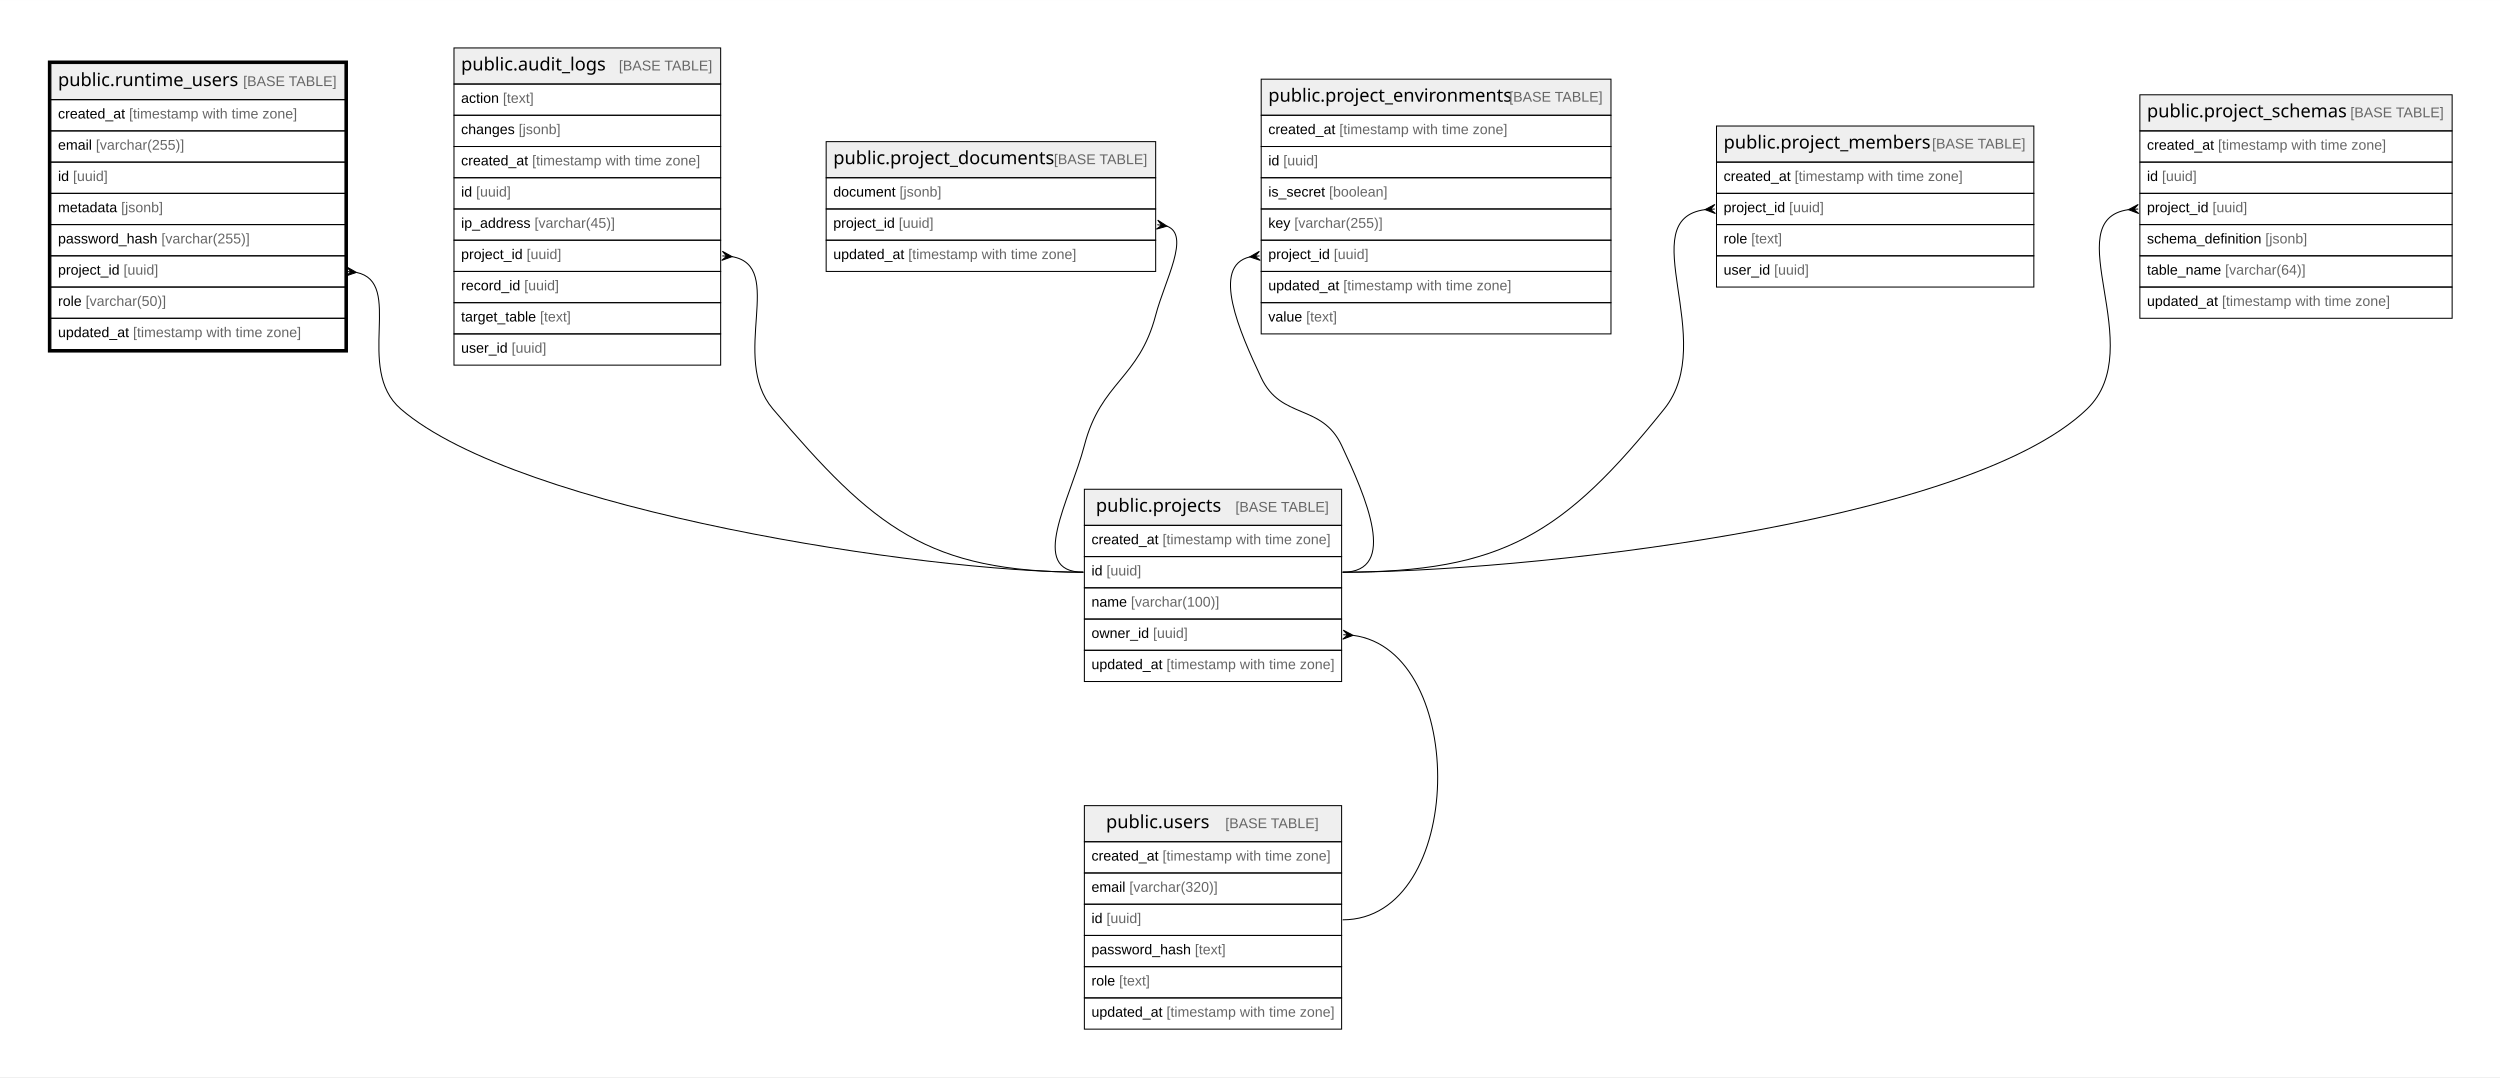
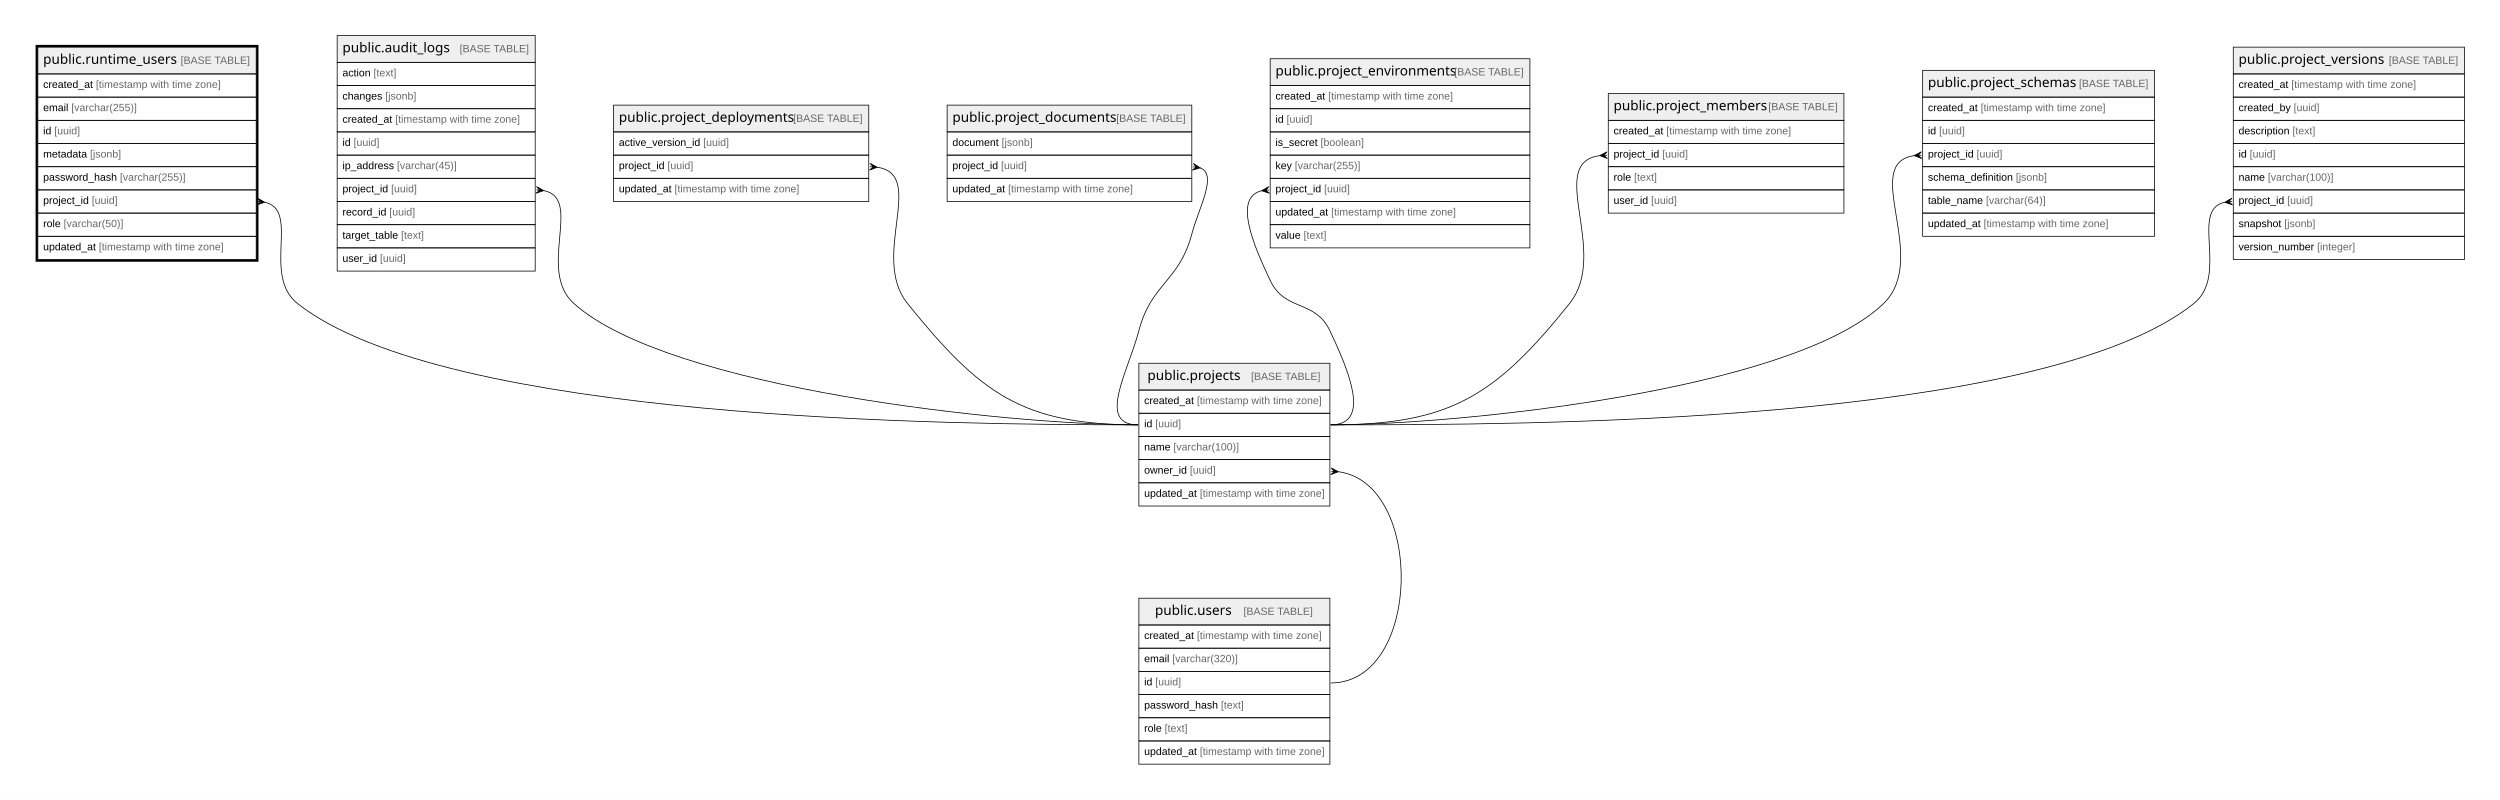
- <svg xmlns="http://www.w3.org/2000/svg" width="2465pt" height="1062pt" viewBox="0.00 0.00 2465.35 1062.00">
+ <svg xmlns="http://www.w3.org/2000/svg" width="3320pt" height="1062pt" viewBox="0.00 0.00 3319.85 1062.00">
  <g id="graph0" class="graph" transform="scale(1 1) rotate(0) translate(4 1058)">
-     <polygon fill="white" stroke="none" points="-4,4 -4,-1058 2461.35,-1058 2461.35,4 -4,4" />
+     <polygon fill="white" stroke="none" points="-4,4 -4,-1058 3315.85,-1058 3315.85,4 -4,4" />
    <g id="node1" class="node">
      <polygon fill="#efefef" stroke="none" points="46.2,-959.8 46.2,-995.4 336.16,-995.4 336.16,-959.8 46.2,-959.8" />
      <polygon fill="none" stroke="black" points="46.2,-959.8 46.2,-995.4 336.16,-995.4 336.16,-959.8 46.2,-959.8" />
      <text text-anchor="start" x="53.2" y="-973.2" font-family="Arial Bold" font-size="18.00">public.runtime_users</text>
      <text text-anchor="start" x="204.67" y="-973.2" font-family="Arial" font-size="14.00">    </text>
      <text text-anchor="start" x="235.79" y="-973.2" font-family="Arial" font-size="14.00" fill="#666666">[BASE TABLE]</text>
      <polygon fill="none" stroke="black" points="46.2,-929 46.2,-959.8 336.16,-959.8 336.16,-929 46.2,-929" />
      <text text-anchor="start" x="53.2" y="-941.2" font-family="Arial" font-size="14.00">created_at </text>
      <text text-anchor="start" x="123.25" y="-941.2" font-family="Arial" font-size="14.00" fill="#666666">[timestamp with time zone]</text>
      <polygon fill="none" stroke="black" points="46.2,-898.2 46.2,-929 336.16,-929 336.16,-898.2 46.2,-898.2" />
      <text text-anchor="start" x="53.2" y="-910.4" font-family="Arial" font-size="14.00">email </text>
      <text text-anchor="start" x="90.54" y="-910.4" font-family="Arial" font-size="14.00" fill="#666666">[varchar(255)]</text>
      <polygon fill="none" stroke="black" points="46.2,-867.4 46.2,-898.2 336.16,-898.2 336.16,-867.4 46.2,-867.4" />
      <text text-anchor="start" x="53.2" y="-879.6" font-family="Arial" font-size="14.00">id </text>
      <text text-anchor="start" x="67.99" y="-879.6" font-family="Arial" font-size="14.00" fill="#666666">[uuid]</text>
      <polygon fill="none" stroke="black" points="46.2,-836.6 46.2,-867.4 336.16,-867.4 336.16,-836.6 46.2,-836.6" />
      <text text-anchor="start" x="53.2" y="-848.8" font-family="Arial" font-size="14.00">metadata </text>
      <text text-anchor="start" x="115.46" y="-848.8" font-family="Arial" font-size="14.00" fill="#666666">[jsonb]</text>
      <polygon fill="none" stroke="black" points="46.2,-805.8 46.2,-836.6 336.16,-836.6 336.16,-805.8 46.2,-805.8" />
      <text text-anchor="start" x="53.2" y="-818" font-family="Arial" font-size="14.00">password_hash </text>
      <text text-anchor="start" x="155.15" y="-818" font-family="Arial" font-size="14.00" fill="#666666">[varchar(255)]</text>
      <polygon fill="none" stroke="black" points="46.2,-775 46.2,-805.8 336.16,-805.8 336.16,-775 46.2,-775" />
      <text text-anchor="start" x="53.2" y="-787.2" font-family="Arial" font-size="14.00">project_id </text>
      <text text-anchor="start" x="117.79" y="-787.2" font-family="Arial" font-size="14.00" fill="#666666">[uuid]</text>
      <polygon fill="none" stroke="black" points="46.2,-744.2 46.2,-775 336.16,-775 336.16,-744.2 46.2,-744.2" />
      <text text-anchor="start" x="53.2" y="-756.4" font-family="Arial" font-size="14.00">role </text>
      <text text-anchor="start" x="80.43" y="-756.4" font-family="Arial" font-size="14.00" fill="#666666">[varchar(50)]</text>
      <polygon fill="none" stroke="black" points="46.2,-713.4 46.2,-744.2 336.16,-744.2 336.16,-713.4 46.2,-713.4" />
      <text text-anchor="start" x="53.2" y="-725.6" font-family="Arial" font-size="14.00">updated_at </text>
      <text text-anchor="start" x="127.16" y="-725.6" font-family="Arial" font-size="14.00" fill="#666666">[timestamp with time zone]</text>
      <polygon fill="none" stroke="black" stroke-width="3" points="44.7,-711.9 44.7,-996.9 337.66,-996.9 337.66,-711.9 44.7,-711.9" />
    </g>
    <g id="node2" class="node">
-       <polygon fill="#efefef" stroke="none" points="1065.34,-540 1065.34,-575.6 1319.02,-575.6 1319.02,-540 1065.34,-540" />
-       <polygon fill="none" stroke="black" points="1065.34,-540 1065.34,-575.6 1319.02,-575.6 1319.02,-540 1065.34,-540" />
-       <text text-anchor="start" x="1076.7" y="-553.4" font-family="Arial Bold" font-size="18.00">public.projects</text>
-       <text text-anchor="start" x="1183.17" y="-553.4" font-family="Arial" font-size="14.00">    </text>
-       <text text-anchor="start" x="1214.29" y="-553.4" font-family="Arial" font-size="14.00" fill="#666666">[BASE TABLE]</text>
-       <polygon fill="none" stroke="black" points="1065.34,-509.2 1065.34,-540 1319.02,-540 1319.02,-509.2 1065.34,-509.2" />
-       <text text-anchor="start" x="1072.34" y="-521.4" font-family="Arial" font-size="14.00">created_at </text>
-       <text text-anchor="start" x="1142.39" y="-521.4" font-family="Arial" font-size="14.00" fill="#666666">[timestamp with time zone]</text>
-       <polygon fill="none" stroke="black" points="1065.34,-478.4 1065.34,-509.2 1319.02,-509.2 1319.02,-478.4 1065.34,-478.4" />
-       <text text-anchor="start" x="1072.34" y="-490.6" font-family="Arial" font-size="14.00">id </text>
-       <text text-anchor="start" x="1087.13" y="-490.6" font-family="Arial" font-size="14.00" fill="#666666">[uuid]</text>
-       <polygon fill="none" stroke="black" points="1065.34,-447.6 1065.34,-478.4 1319.02,-478.4 1319.02,-447.6 1065.34,-447.6" />
-       <text text-anchor="start" x="1072.34" y="-459.8" font-family="Arial" font-size="14.00">name </text>
-       <text text-anchor="start" x="1111.25" y="-459.8" font-family="Arial" font-size="14.00" fill="#666666">[varchar(100)]</text>
-       <polygon fill="none" stroke="black" points="1065.34,-416.8 1065.34,-447.6 1319.02,-447.6 1319.02,-416.8 1065.34,-416.8" />
-       <text text-anchor="start" x="1072.34" y="-429" font-family="Arial" font-size="14.00">owner_id </text>
-       <text text-anchor="start" x="1133.04" y="-429" font-family="Arial" font-size="14.00" fill="#666666">[uuid]</text>
-       <polygon fill="none" stroke="black" points="1065.34,-386 1065.34,-416.8 1319.02,-416.8 1319.02,-386 1065.34,-386" />
-       <text text-anchor="start" x="1072.34" y="-398.2" font-family="Arial" font-size="14.00">updated_at </text>
-       <text text-anchor="start" x="1146.3" y="-398.2" font-family="Arial" font-size="14.00" fill="#666666">[timestamp with time zone]</text>
+       <polygon fill="#efefef" stroke="none" points="1508.34,-540 1508.34,-575.6 1762.02,-575.6 1762.02,-540 1508.34,-540" />
+       <polygon fill="none" stroke="black" points="1508.34,-540 1508.34,-575.6 1762.02,-575.6 1762.02,-540 1508.34,-540" />
+       <text text-anchor="start" x="1519.7" y="-553.4" font-family="Arial Bold" font-size="18.00">public.projects</text>
+       <text text-anchor="start" x="1626.17" y="-553.4" font-family="Arial" font-size="14.00">    </text>
+       <text text-anchor="start" x="1657.29" y="-553.4" font-family="Arial" font-size="14.00" fill="#666666">[BASE TABLE]</text>
+       <polygon fill="none" stroke="black" points="1508.34,-509.2 1508.34,-540 1762.02,-540 1762.02,-509.2 1508.34,-509.2" />
+       <text text-anchor="start" x="1515.34" y="-521.4" font-family="Arial" font-size="14.00">created_at </text>
+       <text text-anchor="start" x="1585.39" y="-521.4" font-family="Arial" font-size="14.00" fill="#666666">[timestamp with time zone]</text>
+       <polygon fill="none" stroke="black" points="1508.34,-478.4 1508.34,-509.2 1762.02,-509.2 1762.02,-478.4 1508.34,-478.4" />
+       <text text-anchor="start" x="1515.34" y="-490.6" font-family="Arial" font-size="14.00">id </text>
+       <text text-anchor="start" x="1530.13" y="-490.6" font-family="Arial" font-size="14.00" fill="#666666">[uuid]</text>
+       <polygon fill="none" stroke="black" points="1508.34,-447.6 1508.34,-478.4 1762.02,-478.4 1762.02,-447.6 1508.34,-447.6" />
+       <text text-anchor="start" x="1515.34" y="-459.8" font-family="Arial" font-size="14.00">name </text>
+       <text text-anchor="start" x="1554.25" y="-459.8" font-family="Arial" font-size="14.00" fill="#666666">[varchar(100)]</text>
+       <polygon fill="none" stroke="black" points="1508.34,-416.8 1508.34,-447.6 1762.02,-447.6 1762.02,-416.8 1508.34,-416.8" />
+       <text text-anchor="start" x="1515.34" y="-429" font-family="Arial" font-size="14.00">owner_id </text>
+       <text text-anchor="start" x="1576.04" y="-429" font-family="Arial" font-size="14.00" fill="#666666">[uuid]</text>
+       <polygon fill="none" stroke="black" points="1508.34,-386 1508.34,-416.8 1762.02,-416.8 1762.02,-386 1508.34,-386" />
+       <text text-anchor="start" x="1515.34" y="-398.2" font-family="Arial" font-size="14.00">updated_at </text>
+       <text text-anchor="start" x="1589.3" y="-398.2" font-family="Arial" font-size="14.00" fill="#666666">[timestamp with time zone]</text>
    </g>
    <g id="edge1" class="edge">
-       <path fill="none" stroke="black" d="M347.33,-789.47C395.39,-779.66 344.99,-694.76 391.18,-654.8 507.5,-554.17 910.53,-493.8 1064.34,-493.8" />
-       <polygon fill="black" stroke="black" points="347.45,-789.46 337.08,-785.89 342.14,-789.94 337.83,-790.34 337.83,-790.34 337.83,-790.34 342.14,-789.94 337.9,-794.85 347.45,-789.46" />
-     </g>
-     <g id="node8" class="node">
-       <polygon fill="#efefef" stroke="none" points="1065.34,-228 1065.34,-263.6 1319.02,-263.6 1319.02,-228 1065.34,-228" />
-       <polygon fill="none" stroke="black" points="1065.34,-228 1065.34,-263.6 1319.02,-263.6 1319.02,-228 1065.34,-228" />
-       <text text-anchor="start" x="1086.69" y="-241.4" font-family="Arial Bold" font-size="18.00">public.users</text>
-       <text text-anchor="start" x="1173.18" y="-241.4" font-family="Arial" font-size="14.00">    </text>
-       <text text-anchor="start" x="1204.29" y="-241.4" font-family="Arial" font-size="14.00" fill="#666666">[BASE TABLE]</text>
-       <polygon fill="none" stroke="black" points="1065.34,-197.2 1065.34,-228 1319.02,-228 1319.02,-197.2 1065.34,-197.2" />
-       <text text-anchor="start" x="1072.34" y="-209.4" font-family="Arial" font-size="14.00">created_at </text>
-       <text text-anchor="start" x="1142.39" y="-209.4" font-family="Arial" font-size="14.00" fill="#666666">[timestamp with time zone]</text>
-       <polygon fill="none" stroke="black" points="1065.34,-166.4 1065.34,-197.2 1319.02,-197.2 1319.02,-166.4 1065.34,-166.4" />
-       <text text-anchor="start" x="1072.34" y="-178.6" font-family="Arial" font-size="14.00">email </text>
-       <text text-anchor="start" x="1109.68" y="-178.6" font-family="Arial" font-size="14.00" fill="#666666">[varchar(320)]</text>
-       <polygon fill="none" stroke="black" points="1065.34,-135.6 1065.34,-166.4 1319.02,-166.4 1319.02,-135.6 1065.34,-135.6" />
-       <text text-anchor="start" x="1072.34" y="-147.8" font-family="Arial" font-size="14.00">id </text>
-       <text text-anchor="start" x="1087.13" y="-147.8" font-family="Arial" font-size="14.00" fill="#666666">[uuid]</text>
-       <polygon fill="none" stroke="black" points="1065.34,-104.8 1065.34,-135.6 1319.02,-135.6 1319.02,-104.8 1065.34,-104.8" />
-       <text text-anchor="start" x="1072.34" y="-117" font-family="Arial" font-size="14.00">password_hash </text>
-       <text text-anchor="start" x="1174.29" y="-117" font-family="Arial" font-size="14.00" fill="#666666">[text]</text>
-       <polygon fill="none" stroke="black" points="1065.34,-74 1065.34,-104.8 1319.02,-104.8 1319.02,-74 1065.34,-74" />
-       <text text-anchor="start" x="1072.34" y="-86.2" font-family="Arial" font-size="14.00">role </text>
-       <text text-anchor="start" x="1099.57" y="-86.2" font-family="Arial" font-size="14.00" fill="#666666">[text]</text>
-       <polygon fill="none" stroke="black" points="1065.34,-43.2 1065.34,-74 1319.02,-74 1319.02,-43.2 1065.34,-43.2" />
-       <text text-anchor="start" x="1072.34" y="-55.4" font-family="Arial" font-size="14.00">updated_at </text>
-       <text text-anchor="start" x="1146.3" y="-55.4" font-family="Arial" font-size="14.00" fill="#666666">[timestamp with time zone]</text>
-     </g>
-     <g id="edge7" class="edge">
-       <path fill="none" stroke="black" d="M1330.34,-431.54C1444.9,-416.5 1441.46,-151 1320.02,-151" />
-       <polygon fill="black" stroke="black" points="1330.33,-431.54 1320.07,-427.69 1325.01,-431.88 1320.69,-432.16 1320.69,-432.16 1320.69,-432.16 1325.01,-431.88 1320.64,-436.67 1330.33,-431.54" />
+       <path fill="none" stroke="black" d="M347.31,-789.45C395.18,-779.41 343.21,-692.6 391.18,-654.8 588,-499.68 1256.74,-493.8 1507.34,-493.8" />
+       <polygon fill="black" stroke="black" points="347.45,-789.43 337.07,-785.89 342.14,-789.93 337.83,-790.34 337.83,-790.34 337.83,-790.34 342.14,-789.93 337.91,-794.85 347.45,-789.43" />
+     </g>
+     <g id="node10" class="node">
+       <polygon fill="#efefef" stroke="none" points="1508.34,-228 1508.34,-263.6 1762.02,-263.6 1762.02,-228 1508.34,-228" />
+       <polygon fill="none" stroke="black" points="1508.34,-228 1508.34,-263.6 1762.02,-263.6 1762.02,-228 1508.34,-228" />
+       <text text-anchor="start" x="1529.69" y="-241.4" font-family="Arial Bold" font-size="18.00">public.users</text>
+       <text text-anchor="start" x="1616.18" y="-241.4" font-family="Arial" font-size="14.00">    </text>
+       <text text-anchor="start" x="1647.29" y="-241.4" font-family="Arial" font-size="14.00" fill="#666666">[BASE TABLE]</text>
+       <polygon fill="none" stroke="black" points="1508.34,-197.2 1508.34,-228 1762.02,-228 1762.02,-197.2 1508.34,-197.2" />
+       <text text-anchor="start" x="1515.34" y="-209.4" font-family="Arial" font-size="14.00">created_at </text>
+       <text text-anchor="start" x="1585.39" y="-209.4" font-family="Arial" font-size="14.00" fill="#666666">[timestamp with time zone]</text>
+       <polygon fill="none" stroke="black" points="1508.34,-166.4 1508.34,-197.2 1762.02,-197.2 1762.02,-166.4 1508.34,-166.4" />
+       <text text-anchor="start" x="1515.34" y="-178.6" font-family="Arial" font-size="14.00">email </text>
+       <text text-anchor="start" x="1552.68" y="-178.6" font-family="Arial" font-size="14.00" fill="#666666">[varchar(320)]</text>
+       <polygon fill="none" stroke="black" points="1508.34,-135.6 1508.34,-166.4 1762.02,-166.4 1762.02,-135.6 1508.34,-135.6" />
+       <text text-anchor="start" x="1515.34" y="-147.8" font-family="Arial" font-size="14.00">id </text>
+       <text text-anchor="start" x="1530.13" y="-147.8" font-family="Arial" font-size="14.00" fill="#666666">[uuid]</text>
+       <polygon fill="none" stroke="black" points="1508.34,-104.8 1508.34,-135.6 1762.02,-135.6 1762.02,-104.8 1508.34,-104.8" />
+       <text text-anchor="start" x="1515.34" y="-117" font-family="Arial" font-size="14.00">password_hash </text>
+       <text text-anchor="start" x="1617.29" y="-117" font-family="Arial" font-size="14.00" fill="#666666">[text]</text>
+       <polygon fill="none" stroke="black" points="1508.34,-74 1508.34,-104.8 1762.02,-104.8 1762.02,-74 1508.34,-74" />
+       <text text-anchor="start" x="1515.34" y="-86.2" font-family="Arial" font-size="14.00">role </text>
+       <text text-anchor="start" x="1542.57" y="-86.2" font-family="Arial" font-size="14.00" fill="#666666">[text]</text>
+       <polygon fill="none" stroke="black" points="1508.34,-43.2 1508.34,-74 1762.02,-74 1762.02,-43.2 1508.34,-43.2" />
+       <text text-anchor="start" x="1515.34" y="-55.4" font-family="Arial" font-size="14.00">updated_at </text>
+       <text text-anchor="start" x="1589.3" y="-55.4" font-family="Arial" font-size="14.00" fill="#666666">[timestamp with time zone]</text>
+     </g>
+     <g id="edge9" class="edge">
+       <path fill="none" stroke="black" d="M1773.34,-431.54C1887.9,-416.5 1884.46,-151 1763.02,-151" />
+       <polygon fill="black" stroke="black" points="1773.33,-431.54 1763.07,-427.69 1768.01,-431.88 1763.69,-432.16 1763.69,-432.16 1763.69,-432.16 1768.01,-431.88 1763.64,-436.67 1773.33,-431.54" />
    </g>
    <g id="node3" class="node">
      <polygon fill="#efefef" stroke="none" points="443.69,-975.2 443.69,-1010.8 706.67,-1010.8 706.67,-975.2 443.69,-975.2" />
      <polygon fill="none" stroke="black" points="443.69,-975.2 443.69,-1010.8 706.67,-1010.8 706.67,-975.2 443.69,-975.2" />
      <text text-anchor="start" x="450.69" y="-988.6" font-family="Arial Bold" font-size="18.00">public.audit_logs</text>
      <text text-anchor="start" x="575.18" y="-988.6" font-family="Arial" font-size="14.00">    </text>
      <text text-anchor="start" x="606.3" y="-988.6" font-family="Arial" font-size="14.00" fill="#666666">[BASE TABLE]</text>
      <polygon fill="none" stroke="black" points="443.69,-944.4 443.69,-975.2 706.67,-975.2 706.67,-944.4 443.69,-944.4" />
      <text text-anchor="start" x="450.69" y="-956.6" font-family="Arial" font-size="14.00">action </text>
      <text text-anchor="start" x="491.94" y="-956.6" font-family="Arial" font-size="14.00" fill="#666666">[text]</text>
      <polygon fill="none" stroke="black" points="443.69,-913.6 443.69,-944.4 706.67,-944.4 706.67,-913.6 443.69,-913.6" />
      <text text-anchor="start" x="450.69" y="-925.8" font-family="Arial" font-size="14.00">changes </text>
      <text text-anchor="start" x="507.51" y="-925.8" font-family="Arial" font-size="14.00" fill="#666666">[jsonb]</text>
      <polygon fill="none" stroke="black" points="443.69,-882.8 443.69,-913.6 706.67,-913.6 706.67,-882.8 443.69,-882.8" />
      <text text-anchor="start" x="450.69" y="-895" font-family="Arial" font-size="14.00">created_at </text>
      <text text-anchor="start" x="520.74" y="-895" font-family="Arial" font-size="14.00" fill="#666666">[timestamp with time zone]</text>
      <polygon fill="none" stroke="black" points="443.69,-852 443.69,-882.8 706.67,-882.8 706.67,-852 443.69,-852" />
      <text text-anchor="start" x="450.69" y="-864.2" font-family="Arial" font-size="14.00">id </text>
      <text text-anchor="start" x="465.48" y="-864.2" font-family="Arial" font-size="14.00" fill="#666666">[uuid]</text>
      <polygon fill="none" stroke="black" points="443.69,-821.2 443.69,-852 706.67,-852 706.67,-821.2 443.69,-821.2" />
      <text text-anchor="start" x="450.69" y="-833.4" font-family="Arial" font-size="14.00">ip_address </text>
      <text text-anchor="start" x="523.07" y="-833.4" font-family="Arial" font-size="14.00" fill="#666666">[varchar(45)]</text>
      <polygon fill="none" stroke="black" points="443.69,-790.4 443.69,-821.2 706.67,-821.2 706.67,-790.4 443.69,-790.4" />
      <text text-anchor="start" x="450.69" y="-802.6" font-family="Arial" font-size="14.00">project_id </text>
      <text text-anchor="start" x="515.28" y="-802.6" font-family="Arial" font-size="14.00" fill="#666666">[uuid]</text>
      <polygon fill="none" stroke="black" points="443.69,-759.6 443.69,-790.4 706.67,-790.4 706.67,-759.6 443.69,-759.6" />
      <text text-anchor="start" x="450.69" y="-771.8" font-family="Arial" font-size="14.00">record_id </text>
      <text text-anchor="start" x="512.95" y="-771.8" font-family="Arial" font-size="14.00" fill="#666666">[uuid]</text>
      <polygon fill="none" stroke="black" points="443.69,-728.8 443.69,-759.6 706.67,-759.6 706.67,-728.8 443.69,-728.8" />
      <text text-anchor="start" x="450.69" y="-741" font-family="Arial" font-size="14.00">target_table </text>
      <text text-anchor="start" x="528.53" y="-741" font-family="Arial" font-size="14.00" fill="#666666">[text]</text>
      <polygon fill="none" stroke="black" points="443.69,-698 443.69,-728.8 706.67,-728.8 706.67,-698 443.69,-698" />
      <text text-anchor="start" x="450.69" y="-710.2" font-family="Arial" font-size="14.00">user_id </text>
      <text text-anchor="start" x="500.5" y="-710.2" font-family="Arial" font-size="14.00" fill="#666666">[uuid]</text>
    </g>
    <g id="edge2" class="edge">
-       <path fill="none" stroke="black" d="M717.76,-805.01C771.77,-795.68 714.75,-705.87 758.18,-654.8 857.78,-537.69 910.6,-493.8 1064.34,-493.8" />
-       <polygon fill="black" stroke="black" points="717.97,-804.99 707.65,-801.29 712.65,-805.41 708.34,-805.75 708.34,-805.75 708.34,-805.75 712.65,-805.41 708.35,-810.26 717.97,-804.99" />
+       <path fill="none" stroke="black" d="M718.03,-804.89C770.83,-794.61 708.32,-699.4 758.18,-654.8 885.09,-541.27 1337.06,-493.8 1507.34,-493.8" />
+       <polygon fill="black" stroke="black" points="717.96,-804.9 707.61,-801.29 712.65,-805.36 708.34,-805.74 708.34,-805.74 708.34,-805.74 712.65,-805.36 708.39,-810.25 717.96,-804.9" />
    </g>
    <g id="node4" class="node">
-       <polygon fill="#efefef" stroke="none" points="810.71,-882.8 810.71,-918.4 1135.65,-918.4 1135.65,-882.8 810.71,-882.8" />
-       <polygon fill="none" stroke="black" points="810.71,-882.8 810.71,-918.4 1135.65,-918.4 1135.65,-882.8 810.71,-882.8" />
-       <text text-anchor="start" x="817.71" y="-896.2" font-family="Arial Bold" font-size="18.00">public.project_documents</text>
-       <text text-anchor="start" x="1004.16" y="-896.2" font-family="Arial" font-size="14.00">    </text>
-       <text text-anchor="start" x="1035.28" y="-896.2" font-family="Arial" font-size="14.00" fill="#666666">[BASE TABLE]</text>
-       <polygon fill="none" stroke="black" points="810.71,-852 810.71,-882.8 1135.65,-882.8 1135.65,-852 810.71,-852" />
-       <text text-anchor="start" x="817.71" y="-864.2" font-family="Arial" font-size="14.00">document </text>
-       <text text-anchor="start" x="883.08" y="-864.2" font-family="Arial" font-size="14.00" fill="#666666">[jsonb]</text>
-       <polygon fill="none" stroke="black" points="810.71,-821.2 810.71,-852 1135.65,-852 1135.65,-821.2 810.71,-821.2" />
+       <polygon fill="#efefef" stroke="none" points="810.71,-882.8 810.71,-918.4 1149.65,-918.4 1149.65,-882.8 810.71,-882.8" />
+       <polygon fill="none" stroke="black" points="810.71,-882.8 810.71,-918.4 1149.65,-918.4 1149.65,-882.8 810.71,-882.8" />
+       <text text-anchor="start" x="817.71" y="-896.2" font-family="Arial Bold" font-size="18.00">public.project_deployments</text>
+       <text text-anchor="start" x="1018.16" y="-896.2" font-family="Arial" font-size="14.00">    </text>
+       <text text-anchor="start" x="1049.28" y="-896.2" font-family="Arial" font-size="14.00" fill="#666666">[BASE TABLE]</text>
+       <polygon fill="none" stroke="black" points="810.71,-852 810.71,-882.8 1149.65,-882.8 1149.65,-852 810.71,-852" />
+       <text text-anchor="start" x="817.71" y="-864.2" font-family="Arial" font-size="14.00">active_version_id </text>
+       <text text-anchor="start" x="929.77" y="-864.2" font-family="Arial" font-size="14.00" fill="#666666">[uuid]</text>
+       <polygon fill="none" stroke="black" points="810.71,-821.2 810.71,-852 1149.65,-852 1149.65,-821.2 810.71,-821.2" />
      <text text-anchor="start" x="817.71" y="-833.4" font-family="Arial" font-size="14.00">project_id </text>
      <text text-anchor="start" x="882.3" y="-833.4" font-family="Arial" font-size="14.00" fill="#666666">[uuid]</text>
-       <polygon fill="none" stroke="black" points="810.71,-790.4 810.71,-821.2 1135.65,-821.2 1135.65,-790.4 810.71,-790.4" />
+       <polygon fill="none" stroke="black" points="810.71,-790.4 810.71,-821.2 1149.65,-821.2 1149.65,-790.4 810.71,-790.4" />
      <text text-anchor="start" x="817.71" y="-802.6" font-family="Arial" font-size="14.00">updated_at </text>
      <text text-anchor="start" x="891.67" y="-802.6" font-family="Arial" font-size="14.00" fill="#666666">[timestamp with time zone]</text>
    </g>
    <g id="edge3" class="edge">
-       <path fill="none" stroke="black" d="M1146.67,-835.09C1170.37,-826.38 1144.69,-781.74 1135.65,-747.2 1119.17,-684.26 1081.72,-681.77 1065.34,-618.8 1051.35,-565.03 1008.78,-493.8 1064.34,-493.8" />
-       <polygon fill="black" stroke="black" points="1146.87,-835.06 1136.31,-832.1 1141.59,-835.85 1137.31,-836.5 1137.31,-836.5 1137.31,-836.5 1141.59,-835.85 1137.65,-841 1146.87,-835.06" />
+       <path fill="none" stroke="black" d="M1160.95,-835.91C1227.07,-826.23 1150.89,-717.14 1201.18,-654.8 1297.72,-535.15 1353.6,-493.8 1507.34,-493.8" />
+       <polygon fill="black" stroke="black" points="1160.96,-835.91 1150.68,-832.09 1155.64,-836.27 1151.32,-836.56 1151.32,-836.56 1151.32,-836.56 1155.64,-836.27 1151.29,-841.07 1160.96,-835.91" />
    </g>
    <g id="node5" class="node">
-       <polygon fill="#efefef" stroke="none" points="1239.71,-944.4 1239.71,-980 1584.65,-980 1584.65,-944.4 1239.71,-944.4" />
-       <polygon fill="none" stroke="black" points="1239.71,-944.4 1239.71,-980 1584.65,-980 1584.65,-944.4 1239.71,-944.4" />
-       <text text-anchor="start" x="1246.71" y="-957.8" font-family="Arial Bold" font-size="18.00">public.project_environments</text>
-       <text text-anchor="start" x="1453.16" y="-957.8" font-family="Arial" font-size="14.00">    </text>
-       <text text-anchor="start" x="1484.28" y="-957.8" font-family="Arial" font-size="14.00" fill="#666666">[BASE TABLE]</text>
-       <polygon fill="none" stroke="black" points="1239.71,-913.6 1239.71,-944.4 1584.65,-944.4 1584.65,-913.6 1239.71,-913.6" />
-       <text text-anchor="start" x="1246.71" y="-925.8" font-family="Arial" font-size="14.00">created_at </text>
-       <text text-anchor="start" x="1316.76" y="-925.8" font-family="Arial" font-size="14.00" fill="#666666">[timestamp with time zone]</text>
-       <polygon fill="none" stroke="black" points="1239.71,-882.8 1239.71,-913.6 1584.65,-913.6 1584.65,-882.8 1239.71,-882.8" />
-       <text text-anchor="start" x="1246.71" y="-895" font-family="Arial" font-size="14.00">id </text>
-       <text text-anchor="start" x="1261.5" y="-895" font-family="Arial" font-size="14.00" fill="#666666">[uuid]</text>
-       <polygon fill="none" stroke="black" points="1239.71,-852 1239.71,-882.8 1584.65,-882.8 1584.65,-852 1239.71,-852" />
-       <text text-anchor="start" x="1246.71" y="-864.2" font-family="Arial" font-size="14.00">is_secret </text>
-       <text text-anchor="start" x="1306.62" y="-864.2" font-family="Arial" font-size="14.00" fill="#666666">[boolean]</text>
-       <polygon fill="none" stroke="black" points="1239.71,-821.2 1239.71,-852 1584.65,-852 1584.65,-821.2 1239.71,-821.2" />
-       <text text-anchor="start" x="1246.71" y="-833.4" font-family="Arial" font-size="14.00">key </text>
-       <text text-anchor="start" x="1272.39" y="-833.4" font-family="Arial" font-size="14.00" fill="#666666">[varchar(255)]</text>
-       <polygon fill="none" stroke="black" points="1239.71,-790.4 1239.71,-821.2 1584.65,-821.2 1584.65,-790.4 1239.71,-790.4" />
-       <text text-anchor="start" x="1246.71" y="-802.6" font-family="Arial" font-size="14.00">project_id </text>
-       <text text-anchor="start" x="1311.3" y="-802.6" font-family="Arial" font-size="14.00" fill="#666666">[uuid]</text>
-       <polygon fill="none" stroke="black" points="1239.71,-759.6 1239.71,-790.4 1584.65,-790.4 1584.65,-759.6 1239.71,-759.6" />
-       <text text-anchor="start" x="1246.71" y="-771.8" font-family="Arial" font-size="14.00">updated_at </text>
-       <text text-anchor="start" x="1320.67" y="-771.8" font-family="Arial" font-size="14.00" fill="#666666">[timestamp with time zone]</text>
-       <polygon fill="none" stroke="black" points="1239.71,-728.8 1239.71,-759.6 1584.65,-759.6 1584.65,-728.8 1239.71,-728.8" />
-       <text text-anchor="start" x="1246.71" y="-741" font-family="Arial" font-size="14.00">value </text>
-       <text text-anchor="start" x="1284.07" y="-741" font-family="Arial" font-size="14.00" fill="#666666">[text]</text>
+       <polygon fill="#efefef" stroke="none" points="1253.71,-882.8 1253.71,-918.4 1578.65,-918.4 1578.65,-882.8 1253.71,-882.8" />
+       <polygon fill="none" stroke="black" points="1253.71,-882.8 1253.71,-918.4 1578.65,-918.4 1578.65,-882.8 1253.71,-882.8" />
+       <text text-anchor="start" x="1260.71" y="-896.2" font-family="Arial Bold" font-size="18.00">public.project_documents</text>
+       <text text-anchor="start" x="1447.16" y="-896.2" font-family="Arial" font-size="14.00">    </text>
+       <text text-anchor="start" x="1478.28" y="-896.2" font-family="Arial" font-size="14.00" fill="#666666">[BASE TABLE]</text>
+       <polygon fill="none" stroke="black" points="1253.71,-852 1253.71,-882.8 1578.65,-882.8 1578.65,-852 1253.71,-852" />
+       <text text-anchor="start" x="1260.71" y="-864.2" font-family="Arial" font-size="14.00">document </text>
+       <text text-anchor="start" x="1326.08" y="-864.2" font-family="Arial" font-size="14.00" fill="#666666">[jsonb]</text>
+       <polygon fill="none" stroke="black" points="1253.71,-821.2 1253.71,-852 1578.65,-852 1578.65,-821.2 1253.71,-821.2" />
+       <text text-anchor="start" x="1260.71" y="-833.4" font-family="Arial" font-size="14.00">project_id </text>
+       <text text-anchor="start" x="1325.3" y="-833.4" font-family="Arial" font-size="14.00" fill="#666666">[uuid]</text>
+       <polygon fill="none" stroke="black" points="1253.71,-790.4 1253.71,-821.2 1578.65,-821.2 1578.65,-790.4 1253.71,-790.4" />
+       <text text-anchor="start" x="1260.71" y="-802.6" font-family="Arial" font-size="14.00">updated_at </text>
+       <text text-anchor="start" x="1334.67" y="-802.6" font-family="Arial" font-size="14.00" fill="#666666">[timestamp with time zone]</text>
    </g>
    <g id="edge4" class="edge">
-       <path fill="none" stroke="black" d="M1228.67,-804.77C1189.7,-795.81 1218.58,-730.55 1239.71,-685.6 1259.32,-643.9 1299.42,-660.51 1319.02,-618.8 1342.65,-568.52 1375.58,-493.8 1320.02,-493.8" />
-       <polygon fill="black" stroke="black" points="1228.43,-804.74 1237.92,-810.24 1233.74,-805.29 1238.05,-805.73 1238.05,-805.73 1238.05,-805.73 1233.74,-805.29 1238.84,-801.29 1228.43,-804.74" />
+       <path fill="none" stroke="black" d="M1589.67,-835.09C1613.37,-826.38 1587.69,-781.74 1578.65,-747.2 1562.17,-684.26 1524.72,-681.77 1508.34,-618.8 1494.35,-565.03 1451.78,-493.8 1507.34,-493.8" />
+       <polygon fill="black" stroke="black" points="1589.87,-835.06 1579.31,-832.1 1584.59,-835.85 1580.31,-836.5 1580.31,-836.5 1580.31,-836.5 1584.59,-835.85 1580.65,-841 1589.87,-835.06" />
    </g>
    <g id="node6" class="node">
-       <polygon fill="#efefef" stroke="none" points="1688.71,-898.2 1688.71,-933.8 2001.65,-933.8 2001.65,-898.2 1688.71,-898.2" />
-       <polygon fill="none" stroke="black" points="1688.71,-898.2 1688.71,-933.8 2001.65,-933.8 2001.65,-898.2 1688.71,-898.2" />
-       <text text-anchor="start" x="1695.71" y="-911.6" font-family="Arial Bold" font-size="18.00">public.project_members</text>
-       <text text-anchor="start" x="1870.16" y="-911.6" font-family="Arial" font-size="14.00">    </text>
-       <text text-anchor="start" x="1901.28" y="-911.6" font-family="Arial" font-size="14.00" fill="#666666">[BASE TABLE]</text>
-       <polygon fill="none" stroke="black" points="1688.71,-867.4 1688.71,-898.2 2001.65,-898.2 2001.65,-867.4 1688.71,-867.4" />
-       <text text-anchor="start" x="1695.71" y="-879.6" font-family="Arial" font-size="14.00">created_at </text>
-       <text text-anchor="start" x="1765.76" y="-879.6" font-family="Arial" font-size="14.00" fill="#666666">[timestamp with time zone]</text>
-       <polygon fill="none" stroke="black" points="1688.71,-836.6 1688.71,-867.4 2001.65,-867.4 2001.65,-836.6 1688.71,-836.6" />
-       <text text-anchor="start" x="1695.71" y="-848.8" font-family="Arial" font-size="14.00">project_id </text>
-       <text text-anchor="start" x="1760.31" y="-848.8" font-family="Arial" font-size="14.00" fill="#666666">[uuid]</text>
-       <polygon fill="none" stroke="black" points="1688.71,-805.8 1688.71,-836.6 2001.65,-836.6 2001.65,-805.8 1688.71,-805.8" />
-       <text text-anchor="start" x="1695.71" y="-818" font-family="Arial" font-size="14.00">role </text>
-       <text text-anchor="start" x="1722.95" y="-818" font-family="Arial" font-size="14.00" fill="#666666">[text]</text>
-       <polygon fill="none" stroke="black" points="1688.71,-775 1688.71,-805.8 2001.65,-805.8 2001.65,-775 1688.71,-775" />
-       <text text-anchor="start" x="1695.71" y="-787.2" font-family="Arial" font-size="14.00">user_id </text>
-       <text text-anchor="start" x="1745.52" y="-787.2" font-family="Arial" font-size="14.00" fill="#666666">[uuid]</text>
+       <polygon fill="#efefef" stroke="none" points="1682.71,-944.4 1682.71,-980 2027.65,-980 2027.65,-944.4 1682.71,-944.4" />
+       <polygon fill="none" stroke="black" points="1682.71,-944.4 1682.71,-980 2027.65,-980 2027.65,-944.4 1682.71,-944.4" />
+       <text text-anchor="start" x="1689.71" y="-957.8" font-family="Arial Bold" font-size="18.00">public.project_environments</text>
+       <text text-anchor="start" x="1896.16" y="-957.8" font-family="Arial" font-size="14.00">    </text>
+       <text text-anchor="start" x="1927.28" y="-957.8" font-family="Arial" font-size="14.00" fill="#666666">[BASE TABLE]</text>
+       <polygon fill="none" stroke="black" points="1682.71,-913.6 1682.71,-944.4 2027.65,-944.4 2027.65,-913.6 1682.71,-913.6" />
+       <text text-anchor="start" x="1689.71" y="-925.8" font-family="Arial" font-size="14.00">created_at </text>
+       <text text-anchor="start" x="1759.76" y="-925.8" font-family="Arial" font-size="14.00" fill="#666666">[timestamp with time zone]</text>
+       <polygon fill="none" stroke="black" points="1682.71,-882.8 1682.71,-913.6 2027.65,-913.6 2027.65,-882.8 1682.71,-882.8" />
+       <text text-anchor="start" x="1689.71" y="-895" font-family="Arial" font-size="14.00">id </text>
+       <text text-anchor="start" x="1704.5" y="-895" font-family="Arial" font-size="14.00" fill="#666666">[uuid]</text>
+       <polygon fill="none" stroke="black" points="1682.71,-852 1682.71,-882.8 2027.65,-882.8 2027.65,-852 1682.71,-852" />
+       <text text-anchor="start" x="1689.71" y="-864.2" font-family="Arial" font-size="14.00">is_secret </text>
+       <text text-anchor="start" x="1749.62" y="-864.2" font-family="Arial" font-size="14.00" fill="#666666">[boolean]</text>
+       <polygon fill="none" stroke="black" points="1682.71,-821.2 1682.71,-852 2027.65,-852 2027.65,-821.2 1682.71,-821.2" />
+       <text text-anchor="start" x="1689.71" y="-833.4" font-family="Arial" font-size="14.00">key </text>
+       <text text-anchor="start" x="1715.39" y="-833.4" font-family="Arial" font-size="14.00" fill="#666666">[varchar(255)]</text>
+       <polygon fill="none" stroke="black" points="1682.71,-790.4 1682.71,-821.2 2027.65,-821.2 2027.65,-790.4 1682.71,-790.4" />
+       <text text-anchor="start" x="1689.71" y="-802.6" font-family="Arial" font-size="14.00">project_id </text>
+       <text text-anchor="start" x="1754.3" y="-802.6" font-family="Arial" font-size="14.00" fill="#666666">[uuid]</text>
+       <polygon fill="none" stroke="black" points="1682.71,-759.6 1682.71,-790.4 2027.65,-790.4 2027.65,-759.6 1682.71,-759.6" />
+       <text text-anchor="start" x="1689.71" y="-771.8" font-family="Arial" font-size="14.00">updated_at </text>
+       <text text-anchor="start" x="1763.67" y="-771.8" font-family="Arial" font-size="14.00" fill="#666666">[timestamp with time zone]</text>
+       <polygon fill="none" stroke="black" points="1682.71,-728.8 1682.71,-759.6 2027.65,-759.6 2027.65,-728.8 1682.71,-728.8" />
+       <text text-anchor="start" x="1689.71" y="-741" font-family="Arial" font-size="14.00">value </text>
+       <text text-anchor="start" x="1727.07" y="-741" font-family="Arial" font-size="14.00" fill="#666666">[text]</text>
    </g>
    <g id="edge5" class="edge">
-       <path fill="none" stroke="black" d="M1677.5,-851.37C1604.9,-841.71 1691.46,-722.49 1637.18,-654.8 1538.28,-531.48 1478.1,-493.8 1320.02,-493.8" />
-       <polygon fill="black" stroke="black" points="1677.4,-851.37 1687.1,-856.47 1682.72,-851.69 1687.04,-851.96 1687.04,-851.96 1687.04,-851.96 1682.72,-851.69 1687.65,-847.49 1677.4,-851.37" />
+       <path fill="none" stroke="black" d="M1671.67,-804.77C1632.7,-795.81 1661.58,-730.55 1682.71,-685.6 1702.32,-643.9 1742.42,-660.51 1762.02,-618.8 1785.65,-568.52 1818.58,-493.8 1763.02,-493.8" />
+       <polygon fill="black" stroke="black" points="1671.43,-804.74 1680.92,-810.24 1676.74,-805.29 1681.05,-805.73 1681.05,-805.73 1681.05,-805.73 1676.74,-805.29 1681.84,-801.29 1671.43,-804.74" />
    </g>
    <g id="node7" class="node">
-       <polygon fill="#efefef" stroke="none" points="2106.21,-929 2106.21,-964.6 2414.15,-964.6 2414.15,-929 2106.21,-929" />
-       <polygon fill="none" stroke="black" points="2106.21,-929 2106.21,-964.6 2414.15,-964.6 2414.15,-929 2106.21,-929" />
-       <text text-anchor="start" x="2113.21" y="-942.4" font-family="Arial Bold" font-size="18.00">public.project_schemas</text>
-       <text text-anchor="start" x="2282.66" y="-942.4" font-family="Arial" font-size="14.00">    </text>
-       <text text-anchor="start" x="2313.77" y="-942.4" font-family="Arial" font-size="14.00" fill="#666666">[BASE TABLE]</text>
-       <polygon fill="none" stroke="black" points="2106.21,-898.2 2106.21,-929 2414.15,-929 2414.15,-898.2 2106.21,-898.2" />
-       <text text-anchor="start" x="2113.21" y="-910.4" font-family="Arial" font-size="14.00">created_at </text>
-       <text text-anchor="start" x="2183.26" y="-910.4" font-family="Arial" font-size="14.00" fill="#666666">[timestamp with time zone]</text>
-       <polygon fill="none" stroke="black" points="2106.21,-867.4 2106.21,-898.2 2414.15,-898.2 2414.15,-867.4 2106.21,-867.4" />
-       <text text-anchor="start" x="2113.21" y="-879.6" font-family="Arial" font-size="14.00">id </text>
-       <text text-anchor="start" x="2128" y="-879.6" font-family="Arial" font-size="14.00" fill="#666666">[uuid]</text>
-       <polygon fill="none" stroke="black" points="2106.21,-836.6 2106.21,-867.4 2414.15,-867.4 2414.15,-836.6 2106.21,-836.6" />
-       <text text-anchor="start" x="2113.21" y="-848.8" font-family="Arial" font-size="14.00">project_id </text>
-       <text text-anchor="start" x="2177.81" y="-848.8" font-family="Arial" font-size="14.00" fill="#666666">[uuid]</text>
-       <polygon fill="none" stroke="black" points="2106.21,-805.8 2106.21,-836.6 2414.15,-836.6 2414.15,-805.8 2106.21,-805.8" />
-       <text text-anchor="start" x="2113.21" y="-818" font-family="Arial" font-size="14.00">schema_definition </text>
-       <text text-anchor="start" x="2229.95" y="-818" font-family="Arial" font-size="14.00" fill="#666666">[jsonb]</text>
-       <polygon fill="none" stroke="black" points="2106.21,-775 2106.21,-805.8 2414.15,-805.8 2414.15,-775 2106.21,-775" />
-       <text text-anchor="start" x="2113.21" y="-787.2" font-family="Arial" font-size="14.00">table_name </text>
-       <text text-anchor="start" x="2190.27" y="-787.2" font-family="Arial" font-size="14.00" fill="#666666">[varchar(64)]</text>
-       <polygon fill="none" stroke="black" points="2106.21,-744.2 2106.21,-775 2414.15,-775 2414.15,-744.2 2106.21,-744.2" />
-       <text text-anchor="start" x="2113.21" y="-756.4" font-family="Arial" font-size="14.00">updated_at </text>
-       <text text-anchor="start" x="2187.17" y="-756.4" font-family="Arial" font-size="14.00" fill="#666666">[timestamp with time zone]</text>
+       <polygon fill="#efefef" stroke="none" points="2131.71,-898.2 2131.71,-933.8 2444.65,-933.8 2444.65,-898.2 2131.71,-898.2" />
+       <polygon fill="none" stroke="black" points="2131.71,-898.2 2131.71,-933.8 2444.65,-933.8 2444.65,-898.2 2131.71,-898.2" />
+       <text text-anchor="start" x="2138.71" y="-911.6" font-family="Arial Bold" font-size="18.00">public.project_members</text>
+       <text text-anchor="start" x="2313.16" y="-911.6" font-family="Arial" font-size="14.00">    </text>
+       <text text-anchor="start" x="2344.28" y="-911.6" font-family="Arial" font-size="14.00" fill="#666666">[BASE TABLE]</text>
+       <polygon fill="none" stroke="black" points="2131.71,-867.4 2131.71,-898.2 2444.65,-898.2 2444.65,-867.4 2131.71,-867.4" />
+       <text text-anchor="start" x="2138.71" y="-879.6" font-family="Arial" font-size="14.00">created_at </text>
+       <text text-anchor="start" x="2208.76" y="-879.6" font-family="Arial" font-size="14.00" fill="#666666">[timestamp with time zone]</text>
+       <polygon fill="none" stroke="black" points="2131.71,-836.6 2131.71,-867.4 2444.65,-867.4 2444.65,-836.6 2131.71,-836.6" />
+       <text text-anchor="start" x="2138.71" y="-848.8" font-family="Arial" font-size="14.00">project_id </text>
+       <text text-anchor="start" x="2203.31" y="-848.8" font-family="Arial" font-size="14.00" fill="#666666">[uuid]</text>
+       <polygon fill="none" stroke="black" points="2131.71,-805.8 2131.71,-836.6 2444.65,-836.6 2444.65,-805.8 2131.71,-805.8" />
+       <text text-anchor="start" x="2138.71" y="-818" font-family="Arial" font-size="14.00">role </text>
+       <text text-anchor="start" x="2165.95" y="-818" font-family="Arial" font-size="14.00" fill="#666666">[text]</text>
+       <polygon fill="none" stroke="black" points="2131.71,-775 2131.71,-805.8 2444.65,-805.8 2444.65,-775 2131.71,-775" />
+       <text text-anchor="start" x="2138.71" y="-787.2" font-family="Arial" font-size="14.00">user_id </text>
+       <text text-anchor="start" x="2188.52" y="-787.2" font-family="Arial" font-size="14.00" fill="#666666">[uuid]</text>
    </g>
    <g id="edge6" class="edge">
-       <path fill="none" stroke="black" d="M2095.03,-851.34C2022.98,-841.1 2116.71,-715.03 2054.18,-654.8 1933.89,-538.92 1487.04,-493.8 1320.02,-493.8" />
-       <polygon fill="black" stroke="black" points="2094.9,-851.33 2104.59,-856.47 2100.22,-851.67 2104.55,-851.96 2104.55,-851.96 2104.55,-851.96 2100.22,-851.67 2105.17,-847.49 2094.9,-851.33" />
+       <path fill="none" stroke="black" d="M2120.5,-851.37C2047.9,-841.71 2134.46,-722.49 2080.18,-654.8 1981.28,-531.48 1921.1,-493.8 1763.02,-493.8" />
+       <polygon fill="black" stroke="black" points="2120.4,-851.37 2130.1,-856.47 2125.72,-851.69 2130.04,-851.96 2130.04,-851.96 2130.04,-851.96 2125.72,-851.69 2130.65,-847.49 2120.4,-851.37" />
+     </g>
+     <g id="node8" class="node">
+       <polygon fill="#efefef" stroke="none" points="2549.21,-929 2549.21,-964.6 2857.15,-964.6 2857.15,-929 2549.21,-929" />
+       <polygon fill="none" stroke="black" points="2549.21,-929 2549.21,-964.6 2857.15,-964.6 2857.15,-929 2549.21,-929" />
+       <text text-anchor="start" x="2556.21" y="-942.4" font-family="Arial Bold" font-size="18.00">public.project_schemas</text>
+       <text text-anchor="start" x="2725.66" y="-942.4" font-family="Arial" font-size="14.00">    </text>
+       <text text-anchor="start" x="2756.77" y="-942.4" font-family="Arial" font-size="14.00" fill="#666666">[BASE TABLE]</text>
+       <polygon fill="none" stroke="black" points="2549.21,-898.2 2549.21,-929 2857.15,-929 2857.15,-898.2 2549.21,-898.2" />
+       <text text-anchor="start" x="2556.21" y="-910.4" font-family="Arial" font-size="14.00">created_at </text>
+       <text text-anchor="start" x="2626.26" y="-910.4" font-family="Arial" font-size="14.00" fill="#666666">[timestamp with time zone]</text>
+       <polygon fill="none" stroke="black" points="2549.21,-867.4 2549.21,-898.2 2857.15,-898.2 2857.15,-867.4 2549.21,-867.4" />
+       <text text-anchor="start" x="2556.21" y="-879.6" font-family="Arial" font-size="14.00">id </text>
+       <text text-anchor="start" x="2571" y="-879.6" font-family="Arial" font-size="14.00" fill="#666666">[uuid]</text>
+       <polygon fill="none" stroke="black" points="2549.21,-836.6 2549.21,-867.4 2857.15,-867.4 2857.15,-836.6 2549.21,-836.6" />
+       <text text-anchor="start" x="2556.21" y="-848.8" font-family="Arial" font-size="14.00">project_id </text>
+       <text text-anchor="start" x="2620.81" y="-848.8" font-family="Arial" font-size="14.00" fill="#666666">[uuid]</text>
+       <polygon fill="none" stroke="black" points="2549.21,-805.8 2549.21,-836.6 2857.15,-836.6 2857.15,-805.8 2549.21,-805.8" />
+       <text text-anchor="start" x="2556.21" y="-818" font-family="Arial" font-size="14.00">schema_definition </text>
+       <text text-anchor="start" x="2672.95" y="-818" font-family="Arial" font-size="14.00" fill="#666666">[jsonb]</text>
+       <polygon fill="none" stroke="black" points="2549.21,-775 2549.21,-805.8 2857.15,-805.8 2857.15,-775 2549.21,-775" />
+       <text text-anchor="start" x="2556.21" y="-787.2" font-family="Arial" font-size="14.00">table_name </text>
+       <text text-anchor="start" x="2633.27" y="-787.2" font-family="Arial" font-size="14.00" fill="#666666">[varchar(64)]</text>
+       <polygon fill="none" stroke="black" points="2549.21,-744.2 2549.21,-775 2857.15,-775 2857.15,-744.2 2549.21,-744.2" />
+       <text text-anchor="start" x="2556.21" y="-756.4" font-family="Arial" font-size="14.00">updated_at </text>
+       <text text-anchor="start" x="2630.17" y="-756.4" font-family="Arial" font-size="14.00" fill="#666666">[timestamp with time zone]</text>
+     </g>
+     <g id="edge7" class="edge">
+       <path fill="none" stroke="black" d="M2538.03,-851.34C2465.98,-841.1 2559.71,-715.03 2497.18,-654.8 2376.89,-538.92 1930.04,-493.8 1763.02,-493.8" />
+       <polygon fill="black" stroke="black" points="2537.9,-851.33 2547.59,-856.47 2543.22,-851.67 2547.55,-851.96 2547.55,-851.96 2547.55,-851.96 2543.22,-851.67 2548.17,-847.49 2537.9,-851.33" />
+     </g>
+     <g id="node9" class="node">
+       <polygon fill="#efefef" stroke="none" points="2961.71,-959.8 2961.71,-995.4 3268.65,-995.4 3268.65,-959.8 2961.71,-959.8" />
+       <polygon fill="none" stroke="black" points="2961.71,-959.8 2961.71,-995.4 3268.65,-995.4 3268.65,-959.8 2961.71,-959.8" />
+       <text text-anchor="start" x="2968.71" y="-973.2" font-family="Arial Bold" font-size="18.00">public.project_versions</text>
+       <text text-anchor="start" x="3137.17" y="-973.2" font-family="Arial" font-size="14.00">    </text>
+       <text text-anchor="start" x="3168.28" y="-973.2" font-family="Arial" font-size="14.00" fill="#666666">[BASE TABLE]</text>
+       <polygon fill="none" stroke="black" points="2961.71,-929 2961.71,-959.8 3268.65,-959.8 3268.65,-929 2961.71,-929" />
+       <text text-anchor="start" x="2968.71" y="-941.2" font-family="Arial" font-size="14.00">created_at </text>
+       <text text-anchor="start" x="3038.75" y="-941.2" font-family="Arial" font-size="14.00" fill="#666666">[timestamp with time zone]</text>
+       <polygon fill="none" stroke="black" points="2961.71,-898.2 2961.71,-929 3268.65,-929 3268.65,-898.2 2961.71,-898.2" />
+       <text text-anchor="start" x="2968.71" y="-910.4" font-family="Arial" font-size="14.00">created_by </text>
+       <text text-anchor="start" x="3041.86" y="-910.4" font-family="Arial" font-size="14.00" fill="#666666">[uuid]</text>
+       <polygon fill="none" stroke="black" points="2961.71,-867.4 2961.71,-898.2 3268.65,-898.2 3268.65,-867.4 2961.71,-867.4" />
+       <text text-anchor="start" x="2968.71" y="-879.6" font-family="Arial" font-size="14.00">description </text>
+       <text text-anchor="start" x="3040.3" y="-879.6" font-family="Arial" font-size="14.00" fill="#666666">[text]</text>
+       <polygon fill="none" stroke="black" points="2961.71,-836.6 2961.71,-867.4 3268.65,-867.4 3268.65,-836.6 2961.71,-836.6" />
+       <text text-anchor="start" x="2968.71" y="-848.8" font-family="Arial" font-size="14.00">id </text>
+       <text text-anchor="start" x="2983.49" y="-848.8" font-family="Arial" font-size="14.00" fill="#666666">[uuid]</text>
+       <polygon fill="none" stroke="black" points="2961.71,-805.8 2961.71,-836.6 3268.65,-836.6 3268.65,-805.8 2961.71,-805.8" />
+       <text text-anchor="start" x="2968.71" y="-818" font-family="Arial" font-size="14.00">name </text>
+       <text text-anchor="start" x="3007.62" y="-818" font-family="Arial" font-size="14.00" fill="#666666">[varchar(100)]</text>
+       <polygon fill="none" stroke="black" points="2961.71,-775 2961.71,-805.8 3268.65,-805.8 3268.65,-775 2961.71,-775" />
+       <text text-anchor="start" x="2968.71" y="-787.2" font-family="Arial" font-size="14.00">project_id </text>
+       <text text-anchor="start" x="3033.3" y="-787.2" font-family="Arial" font-size="14.00" fill="#666666">[uuid]</text>
+       <polygon fill="none" stroke="black" points="2961.71,-744.2 2961.71,-775 3268.65,-775 3268.65,-744.2 2961.71,-744.2" />
+       <text text-anchor="start" x="2968.71" y="-756.4" font-family="Arial" font-size="14.00">snapshot </text>
+       <text text-anchor="start" x="3029.42" y="-756.4" font-family="Arial" font-size="14.00" fill="#666666">[jsonb]</text>
+       <polygon fill="none" stroke="black" points="2961.71,-713.4 2961.71,-744.2 3268.65,-744.2 3268.65,-713.4 2961.71,-713.4" />
+       <text text-anchor="start" x="2968.71" y="-725.6" font-family="Arial" font-size="14.00">version_number </text>
+       <text text-anchor="start" x="3072.98" y="-725.6" font-family="Arial" font-size="14.00" fill="#666666">[integer]</text>
+     </g>
+     <g id="edge8" class="edge">
+       <path fill="none" stroke="black" d="M2950.35,-789.38C2903.49,-779.05 2956.52,-692.58 2909.18,-654.8 2708.16,-494.35 2020.22,-493.8 1763.02,-493.8" />
+       <polygon fill="black" stroke="black" points="2950.42,-789.39 2959.93,-794.85 2955.73,-789.91 2960.04,-790.33 2960.04,-790.33 2960.04,-790.33 2955.73,-789.91 2960.81,-785.89 2950.42,-789.39" />
    </g>
  </g>
</svg>
